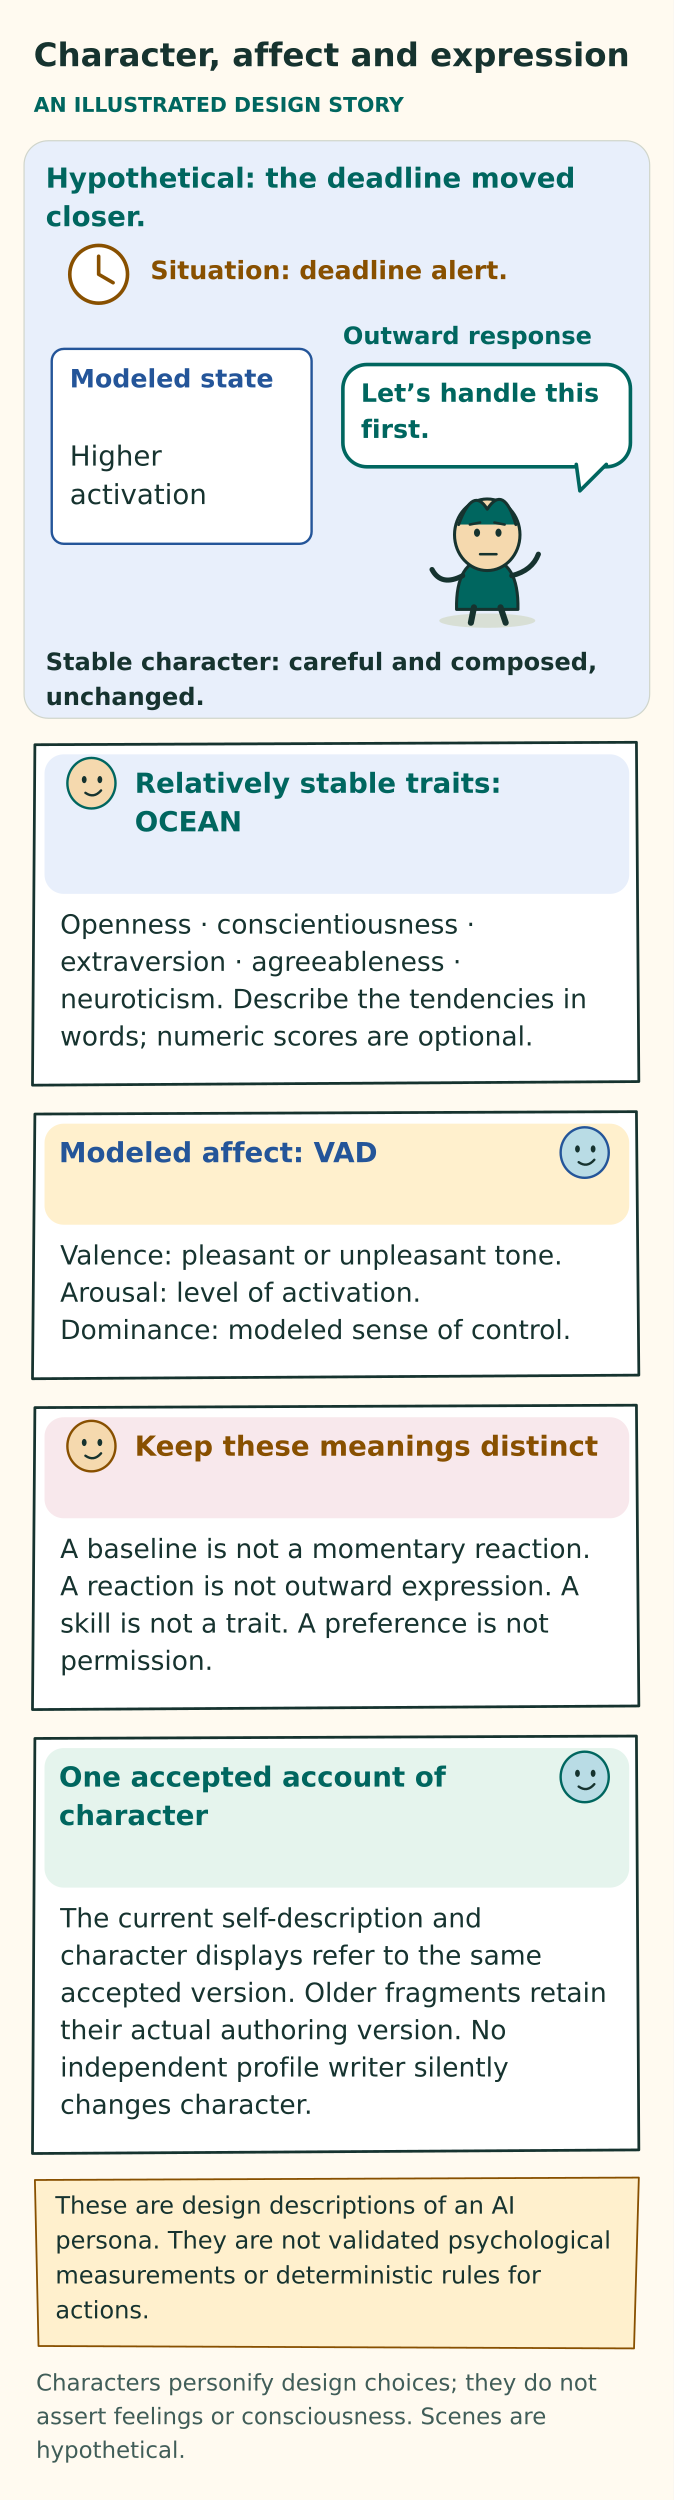
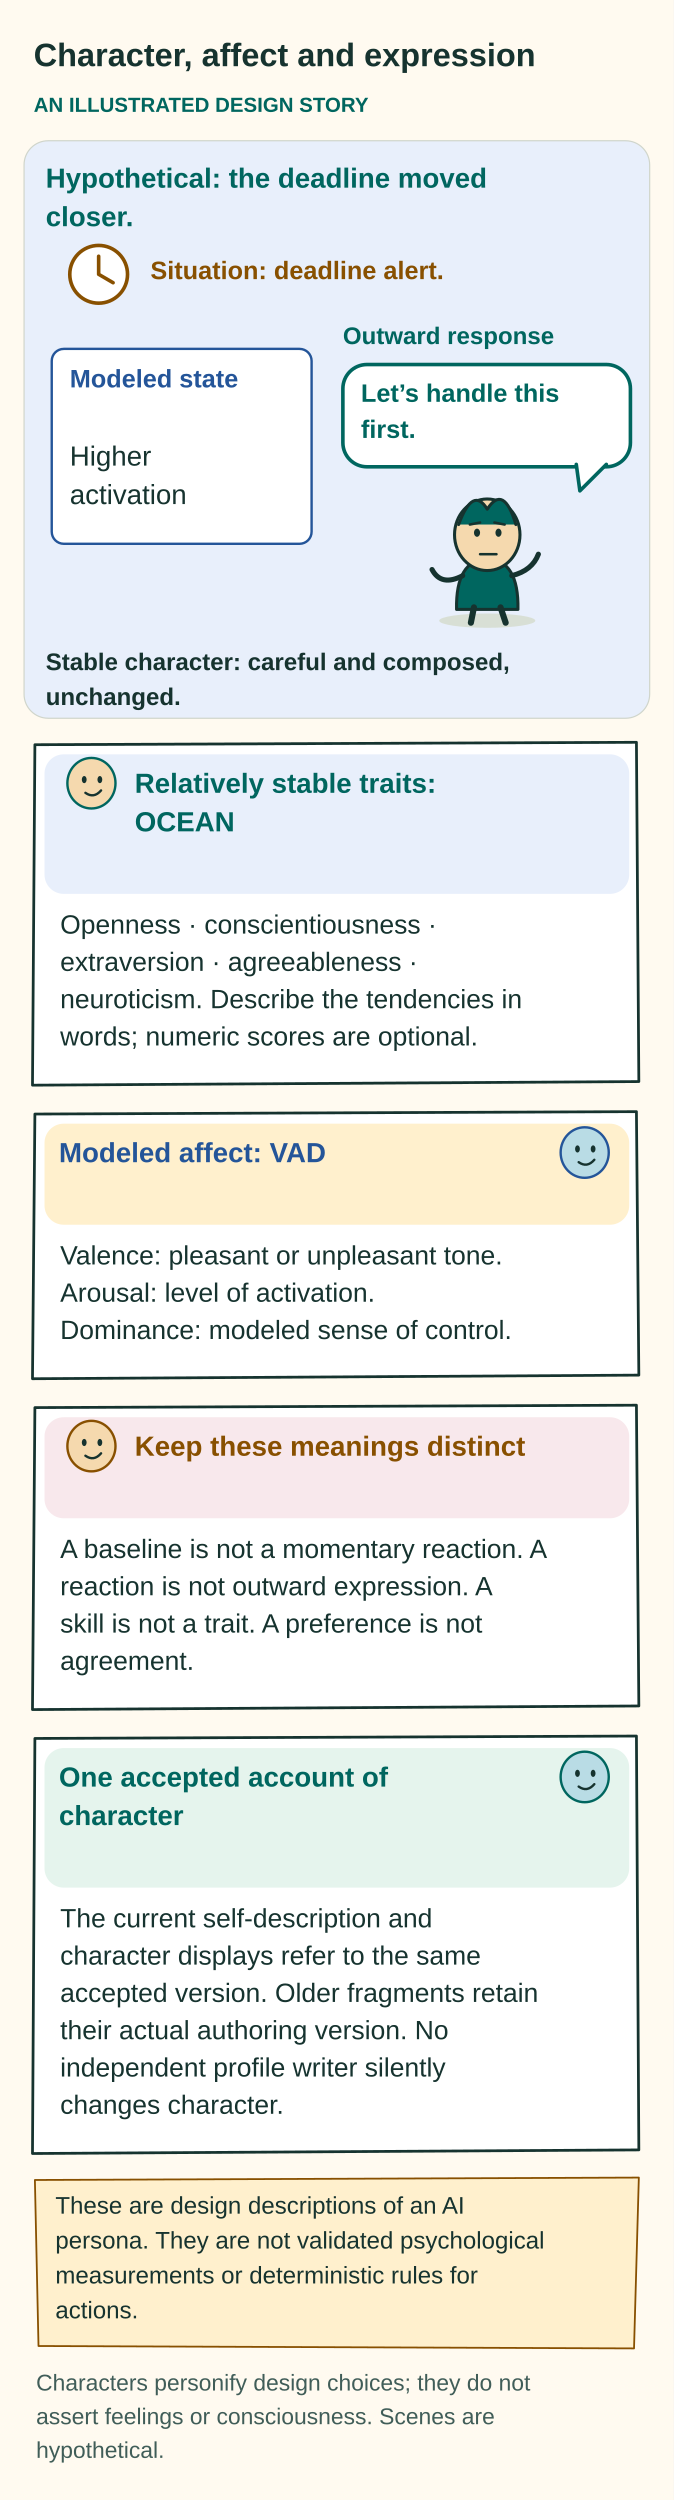
<svg xmlns="http://www.w3.org/2000/svg" width="560" height="2078" viewBox="0 0 560 2078" role="img" aria-labelledby="title description">
  <rect width="560" height="2078" fill="#fffaf0" />
-   <g font-family="DejaVu Sans, Arial, sans-serif">
+   <g font-family="Liberation Sans, Arial, sans-serif">
    <text x="28" y="55" font-size="27" fill="#16332f" font-weight="700">
      <tspan x="28" dy="0">Character, affect and expression</tspan>
    </text>
    <text x="28" y="93" font-size="17" fill="#00665f" font-weight="700">
      <tspan x="28" dy="0">AN ILLUSTRATED DESIGN STORY</tspan>
    </text>
    <rect x="20" y="117" width="520" height="480" rx="20" fill="#e8effb" stroke="#d0d5cb" stroke-width="1" />
    <text x="38" y="156" font-size="23" fill="#00665f" font-weight="700">
      <tspan x="38" dy="0">Hypothetical: the deadline moved</tspan>
      <tspan x="38" dy="32">closer.</tspan>
    </text>
    <ellipse cx="82" cy="228" rx="24" ry="24" fill="#ffffff" stroke="#885000" stroke-width="3" />
    <path d="M82 213 V228 L94 235" stroke="#885000" stroke-width="3" fill="none" stroke-linecap="round" stroke-linejoin="round" />
    <text x="125" y="232" font-size="21" fill="#885000" font-weight="700">
      <tspan x="125" dy="0">Situation: deadline alert.</tspan>
    </text>
    <rect x="43" y="290" width="216" height="162" rx="10" fill="#ffffff" stroke="#245599" stroke-width="2" />
    <text x="58" y="322" font-size="21" fill="#245599" font-weight="700">
      <tspan x="58" dy="0">Modeled state</tspan>
    </text>
    <text x="58" y="387" font-size="23" fill="#16332f">
      <tspan x="58" dy="0">Higher</tspan>
      <tspan x="58" dy="32">activation</tspan>
    </text>
    <text x="285" y="286" font-size="20" fill="#00665f" font-weight="700">
      <tspan x="285" dy="0">Outward response</tspan>
    </text>
    <rect x="285" y="303" width="239" height="85" rx="20" fill="#ffffff" stroke="#00665f" stroke-width="3" />
    <path d="M479 386 L482 408 L504 386" stroke="#00665f" stroke-width="3" fill="#ffffff" stroke-linecap="round" stroke-linejoin="round" />
    <text x="300" y="334" font-size="21" fill="#00665f" font-weight="700">
      <tspan x="300" dy="0">Let’s handle this</tspan>
      <tspan x="300" dy="30">first.</tspan>
    </text>
    <g transform="translate(405 453) scale(0.85)">
      <ellipse cx="0" cy="74" rx="47" ry="7" fill="#d8dfd5" stroke="none" stroke-width="3" />
      <path d="M-30 63 Q-31 15 0 13 Q31 15 30 63 Z" stroke="#16332f" stroke-width="3" fill="#00665f" stroke-linecap="round" stroke-linejoin="round" />
      <path d="M-13 61 L-16 76 M13 61 L18 76" stroke="#16332f" stroke-width="6" fill="none" stroke-linecap="round" stroke-linejoin="round" />
      <path d="M-24 30 Q-45 41 -54 24 M24 30 Q44 25 50 9" stroke="#16332f" stroke-width="5" fill="none" stroke-linecap="round" stroke-linejoin="round" />
      <ellipse cx="0" cy="-10" rx="32" ry="35" fill="#f5d9ae" stroke="#16332f" stroke-width="3" />
      <path d="M-28 -20 Q-14 -58 0 -35 Q16 -60 28 -20" stroke="#16332f" stroke-width="3" fill="#00665f" stroke-linecap="round" stroke-linejoin="round" />
      <ellipse cx="-10" cy="-12" rx="3" ry="4" fill="#16332f" stroke="none" stroke-width="3" />
      <ellipse cx="11" cy="-12" rx="3" ry="4" fill="#16332f" stroke="none" stroke-width="3" />
      <path d="M-17 -20 L-7 -22 M7 -22 L17 -20" stroke="#16332f" stroke-width="2.5" fill="none" stroke-linecap="round" stroke-linejoin="round" />
      <path d="M-7 9 L9 9" stroke="#16332f" stroke-width="2.5" fill="none" stroke-linecap="round" stroke-linejoin="round" />
    </g>
    <text x="38" y="557" font-size="20" fill="#16332f" font-weight="700">
      <tspan x="38" dy="0">Stable character: careful and composed,</tspan>
      <tspan x="38" dy="29">unchanged.</tspan>
    </text>
    <path d="M29 619 L529 617 L531 899 L27 902 Z" stroke="#16332f" stroke-width="2.3" fill="#ffffff" stroke-linecap="round" stroke-linejoin="round" />
    <rect x="37" y="627" width="486" height="116" rx="16" fill="#e8effb" stroke="none" stroke-width="0" />
    <ellipse cx="76" cy="651" rx="20" ry="21" fill="#f5d9ae" stroke="#00665f" stroke-width="2" />
    <ellipse cx="70" cy="648" rx="2" ry="3" fill="#16332f" stroke="none" stroke-width="3" />
    <ellipse cx="83" cy="648" rx="2" ry="3" fill="#16332f" stroke="none" stroke-width="3" />
    <path d="M71 659 q7 5 13 -2" stroke="#16332f" stroke-width="2" fill="none" stroke-linecap="round" stroke-linejoin="round" />
    <text x="112" y="659" font-size="23" fill="#00665f" font-weight="700">
      <tspan x="112" dy="0">Relatively stable traits:</tspan>
      <tspan x="112" dy="32">OCEAN</tspan>
    </text>
    <text x="50" y="776" font-size="22" fill="#16332f">
      <tspan x="50" dy="0">Openness · conscientiousness ·</tspan>
      <tspan x="50" dy="31">extraversion · agreeableness ·</tspan>
      <tspan x="50" dy="31">neuroticism. Describe the tendencies in</tspan>
      <tspan x="50" dy="31">words; numeric scores are optional.</tspan>
    </text>
    <path d="M29 926 L529 924 L531 1143 L27 1146 Z" stroke="#16332f" stroke-width="2.3" fill="#ffffff" stroke-linecap="round" stroke-linejoin="round" />
    <rect x="37" y="934" width="486" height="84" rx="16" fill="#fff0cd" stroke="none" stroke-width="0" />
    <ellipse cx="486" cy="958" rx="20" ry="21" fill="#b9dce5" stroke="#245599" stroke-width="2" />
    <ellipse cx="480" cy="955" rx="2" ry="3" fill="#16332f" stroke="none" stroke-width="3" />
    <ellipse cx="493" cy="955" rx="2" ry="3" fill="#16332f" stroke="none" stroke-width="3" />
    <path d="M481 966 q7 5 13 -2" stroke="#16332f" stroke-width="2" fill="none" stroke-linecap="round" stroke-linejoin="round" />
    <text x="49" y="966" font-size="23" fill="#245599" font-weight="700">
      <tspan x="49" dy="0">Modeled affect: VAD</tspan>
    </text>
    <text x="50" y="1051" font-size="22" fill="#16332f">
      <tspan x="50" dy="0">Valence: pleasant or unpleasant tone.</tspan>
      <tspan x="50" dy="31">Arousal: level of activation.</tspan>
      <tspan x="50" dy="31">Dominance: modeled sense of control.</tspan>
    </text>
    <path d="M29 1170 L529 1168 L531 1418 L27 1421 Z" stroke="#16332f" stroke-width="2.3" fill="#ffffff" stroke-linecap="round" stroke-linejoin="round" />
    <rect x="37" y="1178" width="486" height="84" rx="16" fill="#f8e8ec" stroke="none" stroke-width="0" />
    <ellipse cx="76" cy="1202" rx="20" ry="21" fill="#f5d9ae" stroke="#885000" stroke-width="2" />
    <ellipse cx="70" cy="1199" rx="2" ry="3" fill="#16332f" stroke="none" stroke-width="3" />
    <ellipse cx="83" cy="1199" rx="2" ry="3" fill="#16332f" stroke="none" stroke-width="3" />
    <path d="M71 1210 q7 5 13 -2" stroke="#16332f" stroke-width="2" fill="none" stroke-linecap="round" stroke-linejoin="round" />
    <text x="112" y="1210" font-size="23" fill="#885000" font-weight="700">
      <tspan x="112" dy="0">Keep these meanings distinct</tspan>
    </text>
    <text x="50" y="1295" font-size="22" fill="#16332f">
-       <tspan x="50" dy="0">A baseline is not a momentary reaction.</tspan>
-       <tspan x="50" dy="31">A reaction is not outward expression. A</tspan>
+       <tspan x="50" dy="0">A baseline is not a momentary reaction. A</tspan>
+       <tspan x="50" dy="31">reaction is not outward expression. A</tspan>
      <tspan x="50" dy="31">skill is not a trait. A preference is not</tspan>
-       <tspan x="50" dy="31">permission.</tspan>
+       <tspan x="50" dy="31">agreement.</tspan>
    </text>
    <path d="M29 1445 L529 1443 L531 1787 L27 1790 Z" stroke="#16332f" stroke-width="2.3" fill="#ffffff" stroke-linecap="round" stroke-linejoin="round" />
    <rect x="37" y="1453" width="486" height="116" rx="16" fill="#e5f4ed" stroke="none" stroke-width="0" />
    <ellipse cx="486" cy="1477" rx="20" ry="21" fill="#b9dce5" stroke="#00665f" stroke-width="2" />
    <ellipse cx="480" cy="1474" rx="2" ry="3" fill="#16332f" stroke="none" stroke-width="3" />
    <ellipse cx="493" cy="1474" rx="2" ry="3" fill="#16332f" stroke="none" stroke-width="3" />
    <path d="M481 1485 q7 5 13 -2" stroke="#16332f" stroke-width="2" fill="none" stroke-linecap="round" stroke-linejoin="round" />
    <text x="49" y="1485" font-size="23" fill="#00665f" font-weight="700">
      <tspan x="49" dy="0">One accepted account of</tspan>
      <tspan x="49" dy="32">character</tspan>
    </text>
    <text x="50" y="1602" font-size="22" fill="#16332f">
      <tspan x="50" dy="0">The current self-description and</tspan>
      <tspan x="50" dy="31">character displays refer to the same</tspan>
      <tspan x="50" dy="31">accepted version. Older fragments retain</tspan>
      <tspan x="50" dy="31">their actual authoring version. No</tspan>
      <tspan x="50" dy="31">independent profile writer silently</tspan>
      <tspan x="50" dy="31">changes character.</tspan>
    </text>
    <path d="M29 1812 L531 1810 L527 1952 L32 1950 Z" stroke="#885000" stroke-width="1.5" fill="#fff0cd" stroke-linecap="round" stroke-linejoin="round" />
    <text x="46" y="1840" font-size="20" fill="#16332f">
      <tspan x="46" dy="0">These are design descriptions of an AI</tspan>
      <tspan x="46" dy="29">persona. They are not validated psychological</tspan>
      <tspan x="46" dy="29">measurements or deterministic rules for</tspan>
      <tspan x="46" dy="29">actions.</tspan>
    </text>
    <text x="30" y="1987" font-size="19" fill="#405d58">
      <tspan x="30" dy="0">Characters personify design choices; they do not</tspan>
      <tspan x="30" dy="28">assert feelings or consciousness. Scenes are</tspan>
      <tspan x="30" dy="28">hypothetical.</tspan>
    </text>
  </g>
</svg>
